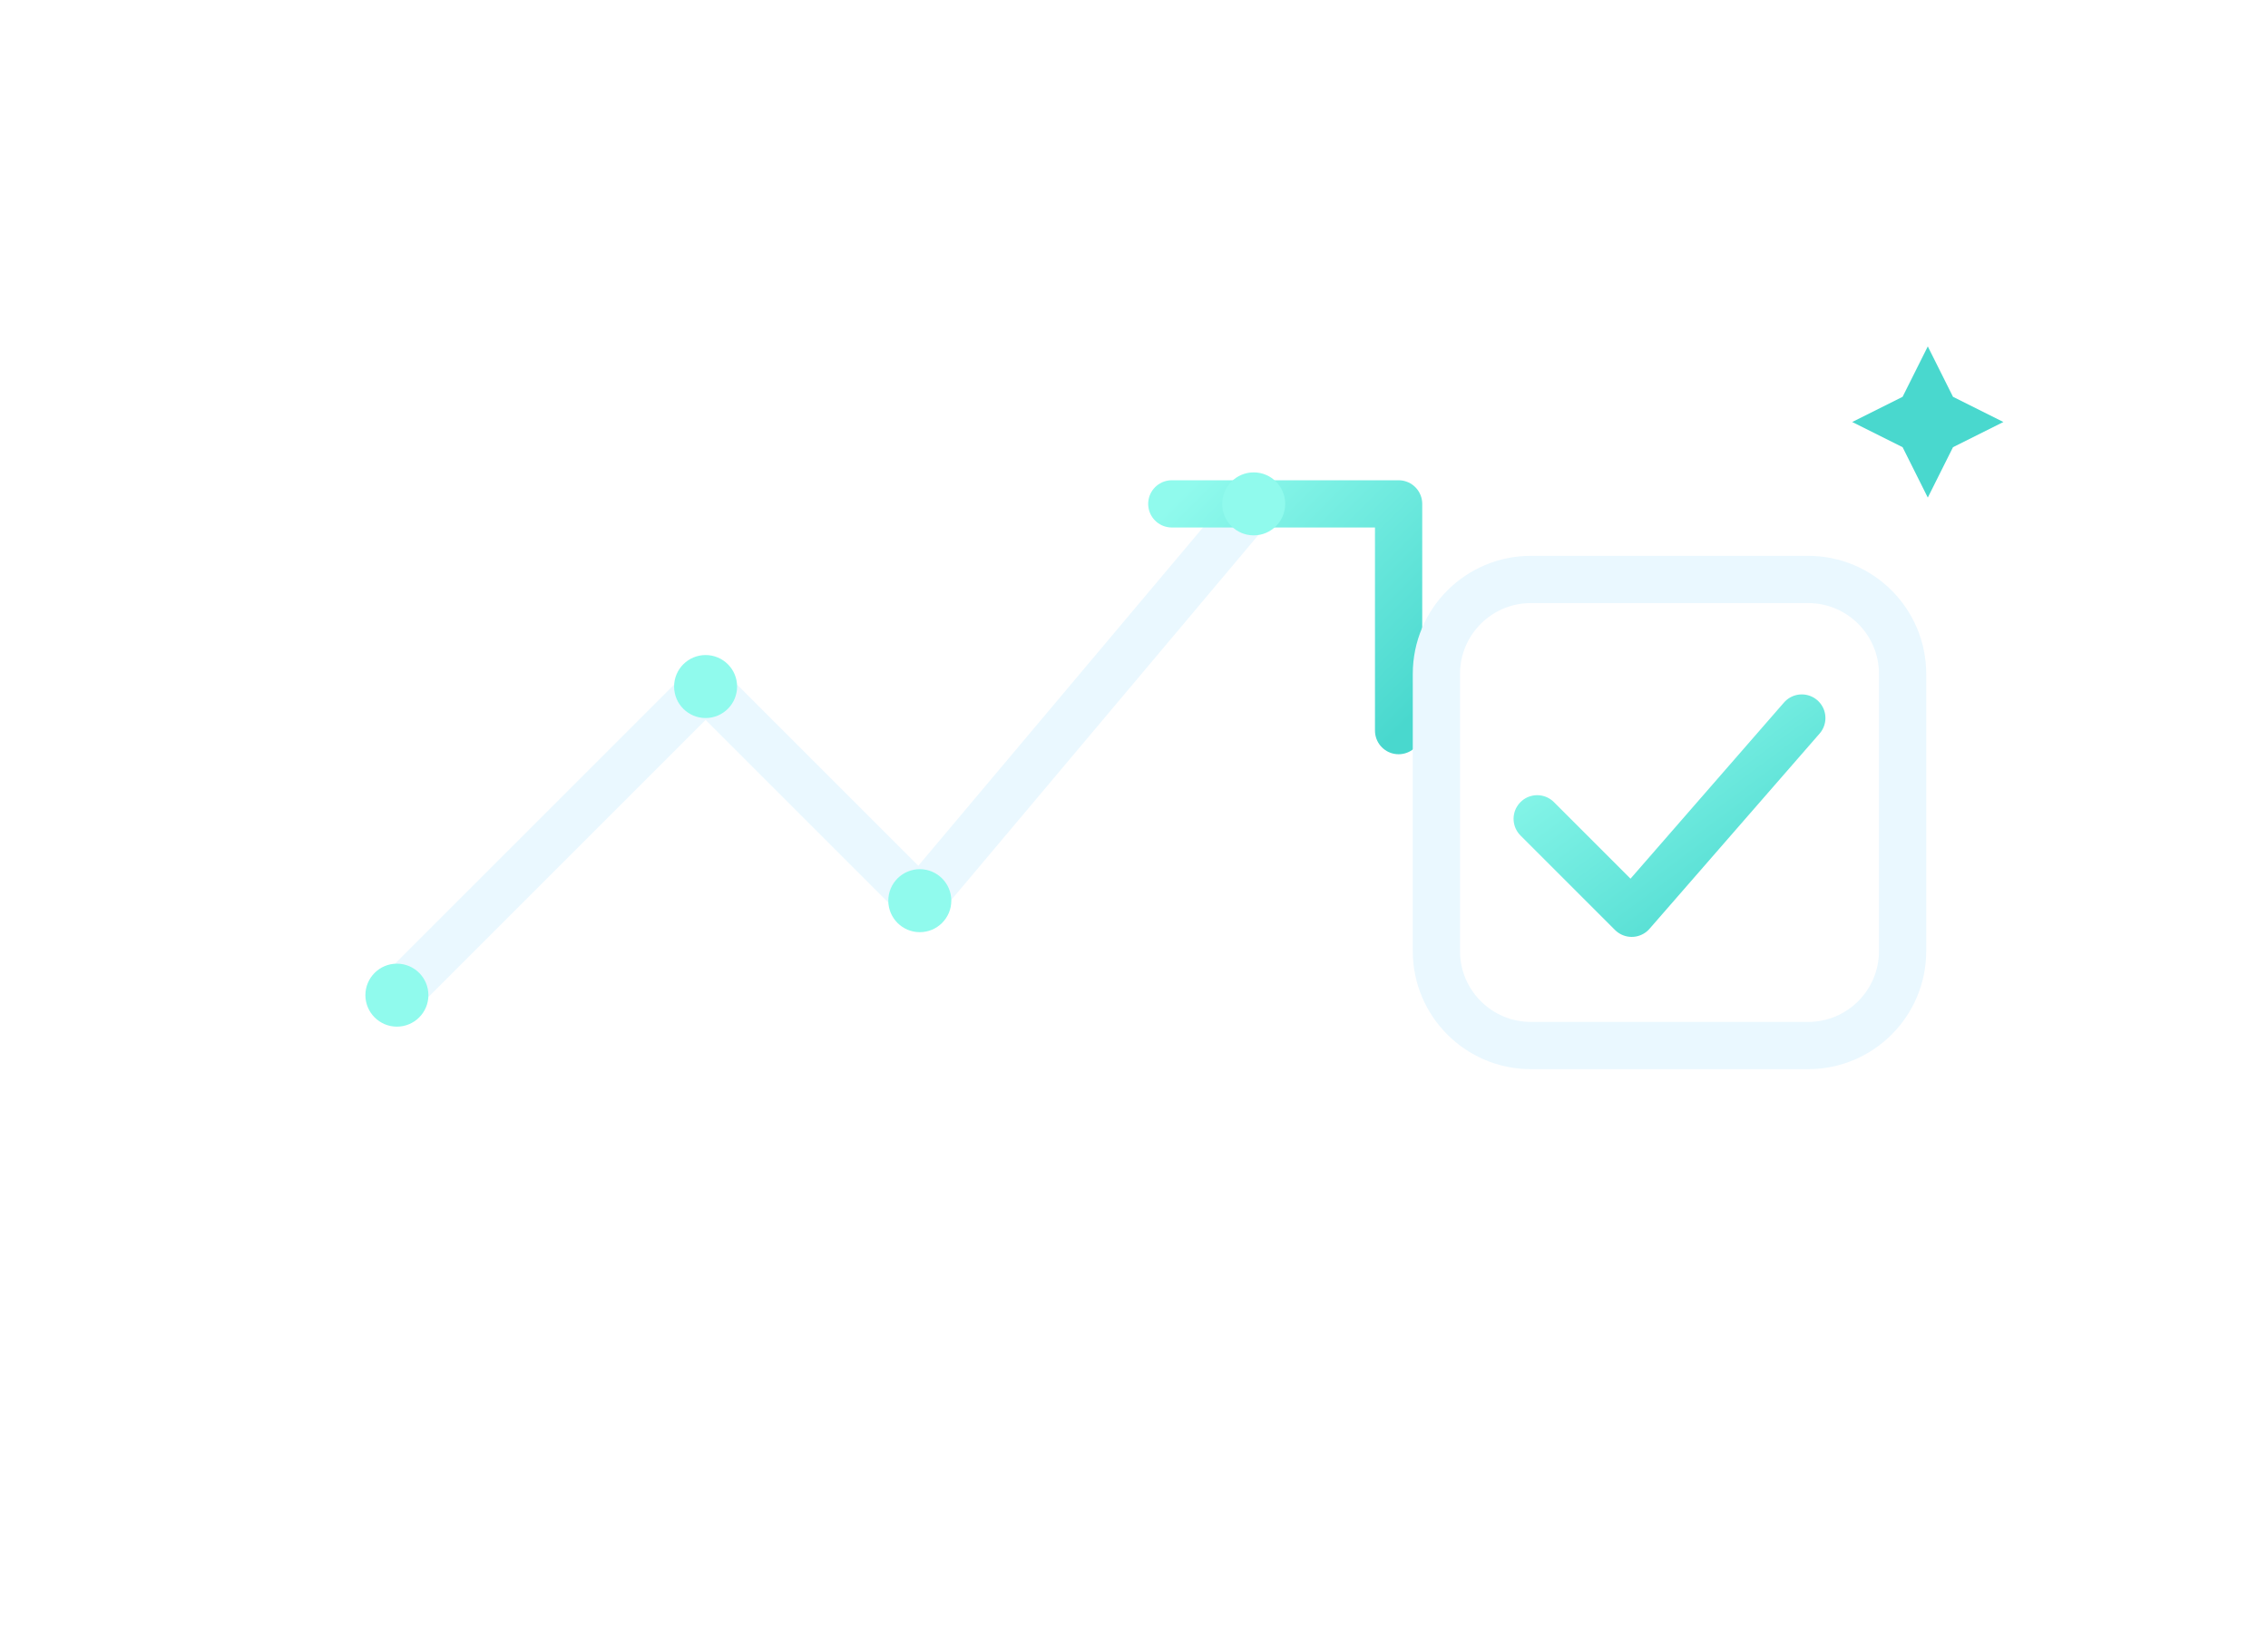
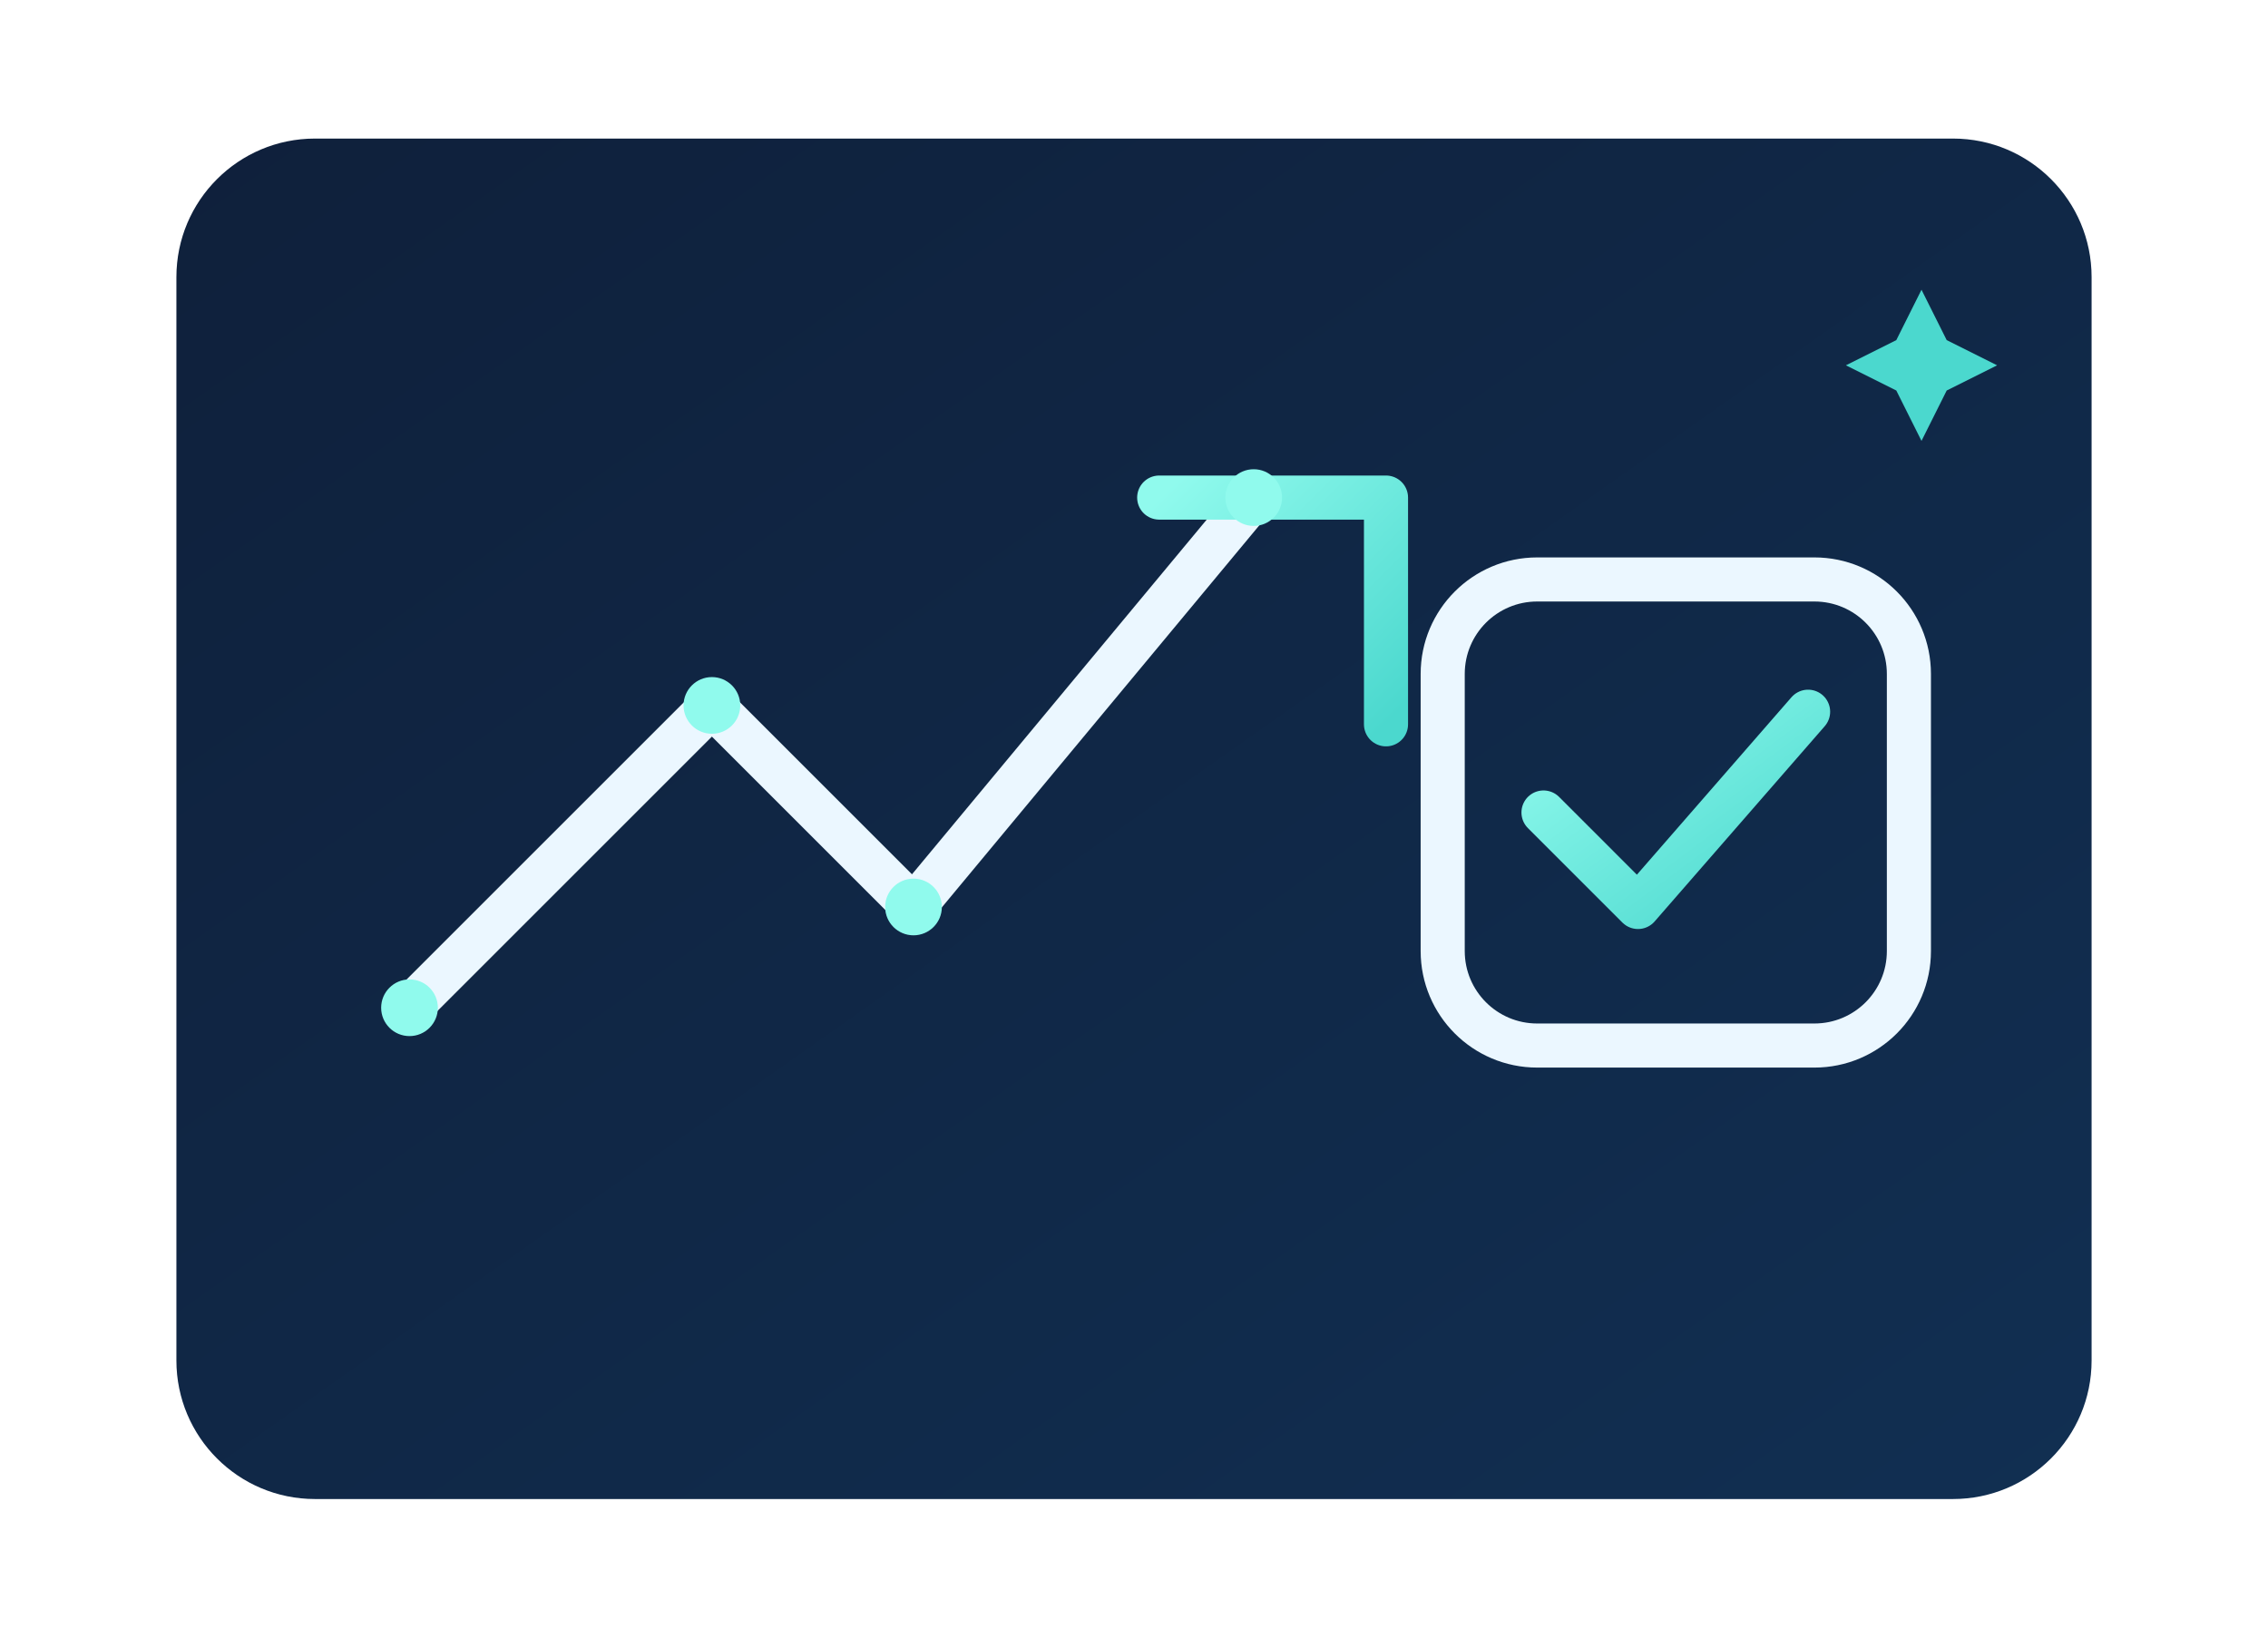
<svg xmlns="http://www.w3.org/2000/svg" viewBox="0 0 720 520" role="img" aria-label="Nuova fase autonoma con risultati mantenuti">
  <defs>
-     <linearGradient id="aqua05" x1="0" y1="0" x2="1" y2="1">
+     <linearGradient id="bg05" x1="0" y1="0" x2="1" y2="1">
+       <stop offset="0" stop-color="#0f203b" />
+       <stop offset="1" stop-color="#112f52" />
+     </linearGradient>
+     <linearGradient id="acc05" x1="0" y1="0" x2="1" y2="1">
      <stop offset="0" stop-color="#90faed" />
-       <stop offset="1" stop-color="#49d8ce" />
+       <stop offset="1" stop-color="#4bd8ce" />
    </linearGradient>
    <style>
-       .ln{fill:none;stroke-linecap:round;stroke-linejoin:round;vector-effect:non-scaling-stroke}
-       .w{stroke:#eaf8ff;stroke-width:15}
-       .a{stroke:url(#aqua05);stroke-width:15}
-       .u{animation:up 4.2s ease-in-out infinite}
-       .g{animation:glow 1.9s ease-in-out infinite}
-       @keyframes up{0%,100%{transform:translateY(0)}50%{transform:translateY(-8px)}}
-       @keyframes glow{0%,100%{opacity:.55}50%{opacity:1}}
+       .stroke{fill:none;stroke-linecap:round;stroke-linejoin:round;vector-effect:non-scaling-stroke}
+       .w{stroke:#ebf7ff;stroke-width:14}
+       .a{stroke:url(#acc05);stroke-width:14}
+       .up{animation:up 4.2s ease-in-out infinite}
+       .spark{animation:spark 1.8s ease-in-out infinite}
+       @keyframes up{0%,100%{transform:translateY(0)}50%{transform:translateY(-9px)}}
+       @keyframes spark{0%,100%{opacity:.5;transform:scale(.9)}50%{opacity:1;transform:scale(1.08)}}
    </style>
  </defs>
-   <g class="u" transform-origin="262 256">
-     <path d="M126 316l98-98 68 68 106-126" class="ln w" />
-     <path d="M372 160h72v72" class="ln a" />
-     <circle cx="126" cy="316" r="10" fill="#90faed" />
-     <circle cx="224" cy="218" r="10" fill="#90faed" />
-     <circle cx="292" cy="286" r="10" fill="#90faed" />
-     <circle cx="398" cy="160" r="10" fill="#90faed" />
+   <rect x="56" y="44" width="608" height="432" rx="44" fill="url(#bg05)" />
+   <g class="up" transform-origin="254 260">
+     <path d="M130 320l96-96 64 64 108-130" class="stroke w" />
+     <path d="M368 158h72v72" class="stroke a" />
+     <circle cx="130" cy="320" r="9" fill="#90faed" />
+     <circle cx="226" cy="224" r="9" fill="#90faed" />
+     <circle cx="290" cy="288" r="9" fill="#90faed" />
+     <circle cx="398" cy="158" r="9" fill="#90faed" />
  </g>
-   <g transform-origin="530 258" class="u" style="animation-delay:.2s">
-     <rect x="456" y="184" width="148" height="148" rx="30" class="ln w" />
-     <path d="M488 260l30 30 54-62" class="ln a" />
+   <g class="up" transform-origin="532 258" style="animation-delay:.22s">
+     <rect x="458" y="184" width="148" height="148" rx="30" class="stroke w" />
+     <path d="M490 258l30 30 54-62" class="stroke a" />
  </g>
-   <path class="g" d="M612 110l8 16 16 8-16 8-8 16-8-16-16-8 16-8z" fill="#49d8ce" />
+   <g class="spark" transform-origin="610 112">
+     <path d="M610 92l8 16 16 8-16 8-8 16-8-16-16-8 16-8z" fill="#4bd8ce" />
+   </g>
</svg>
